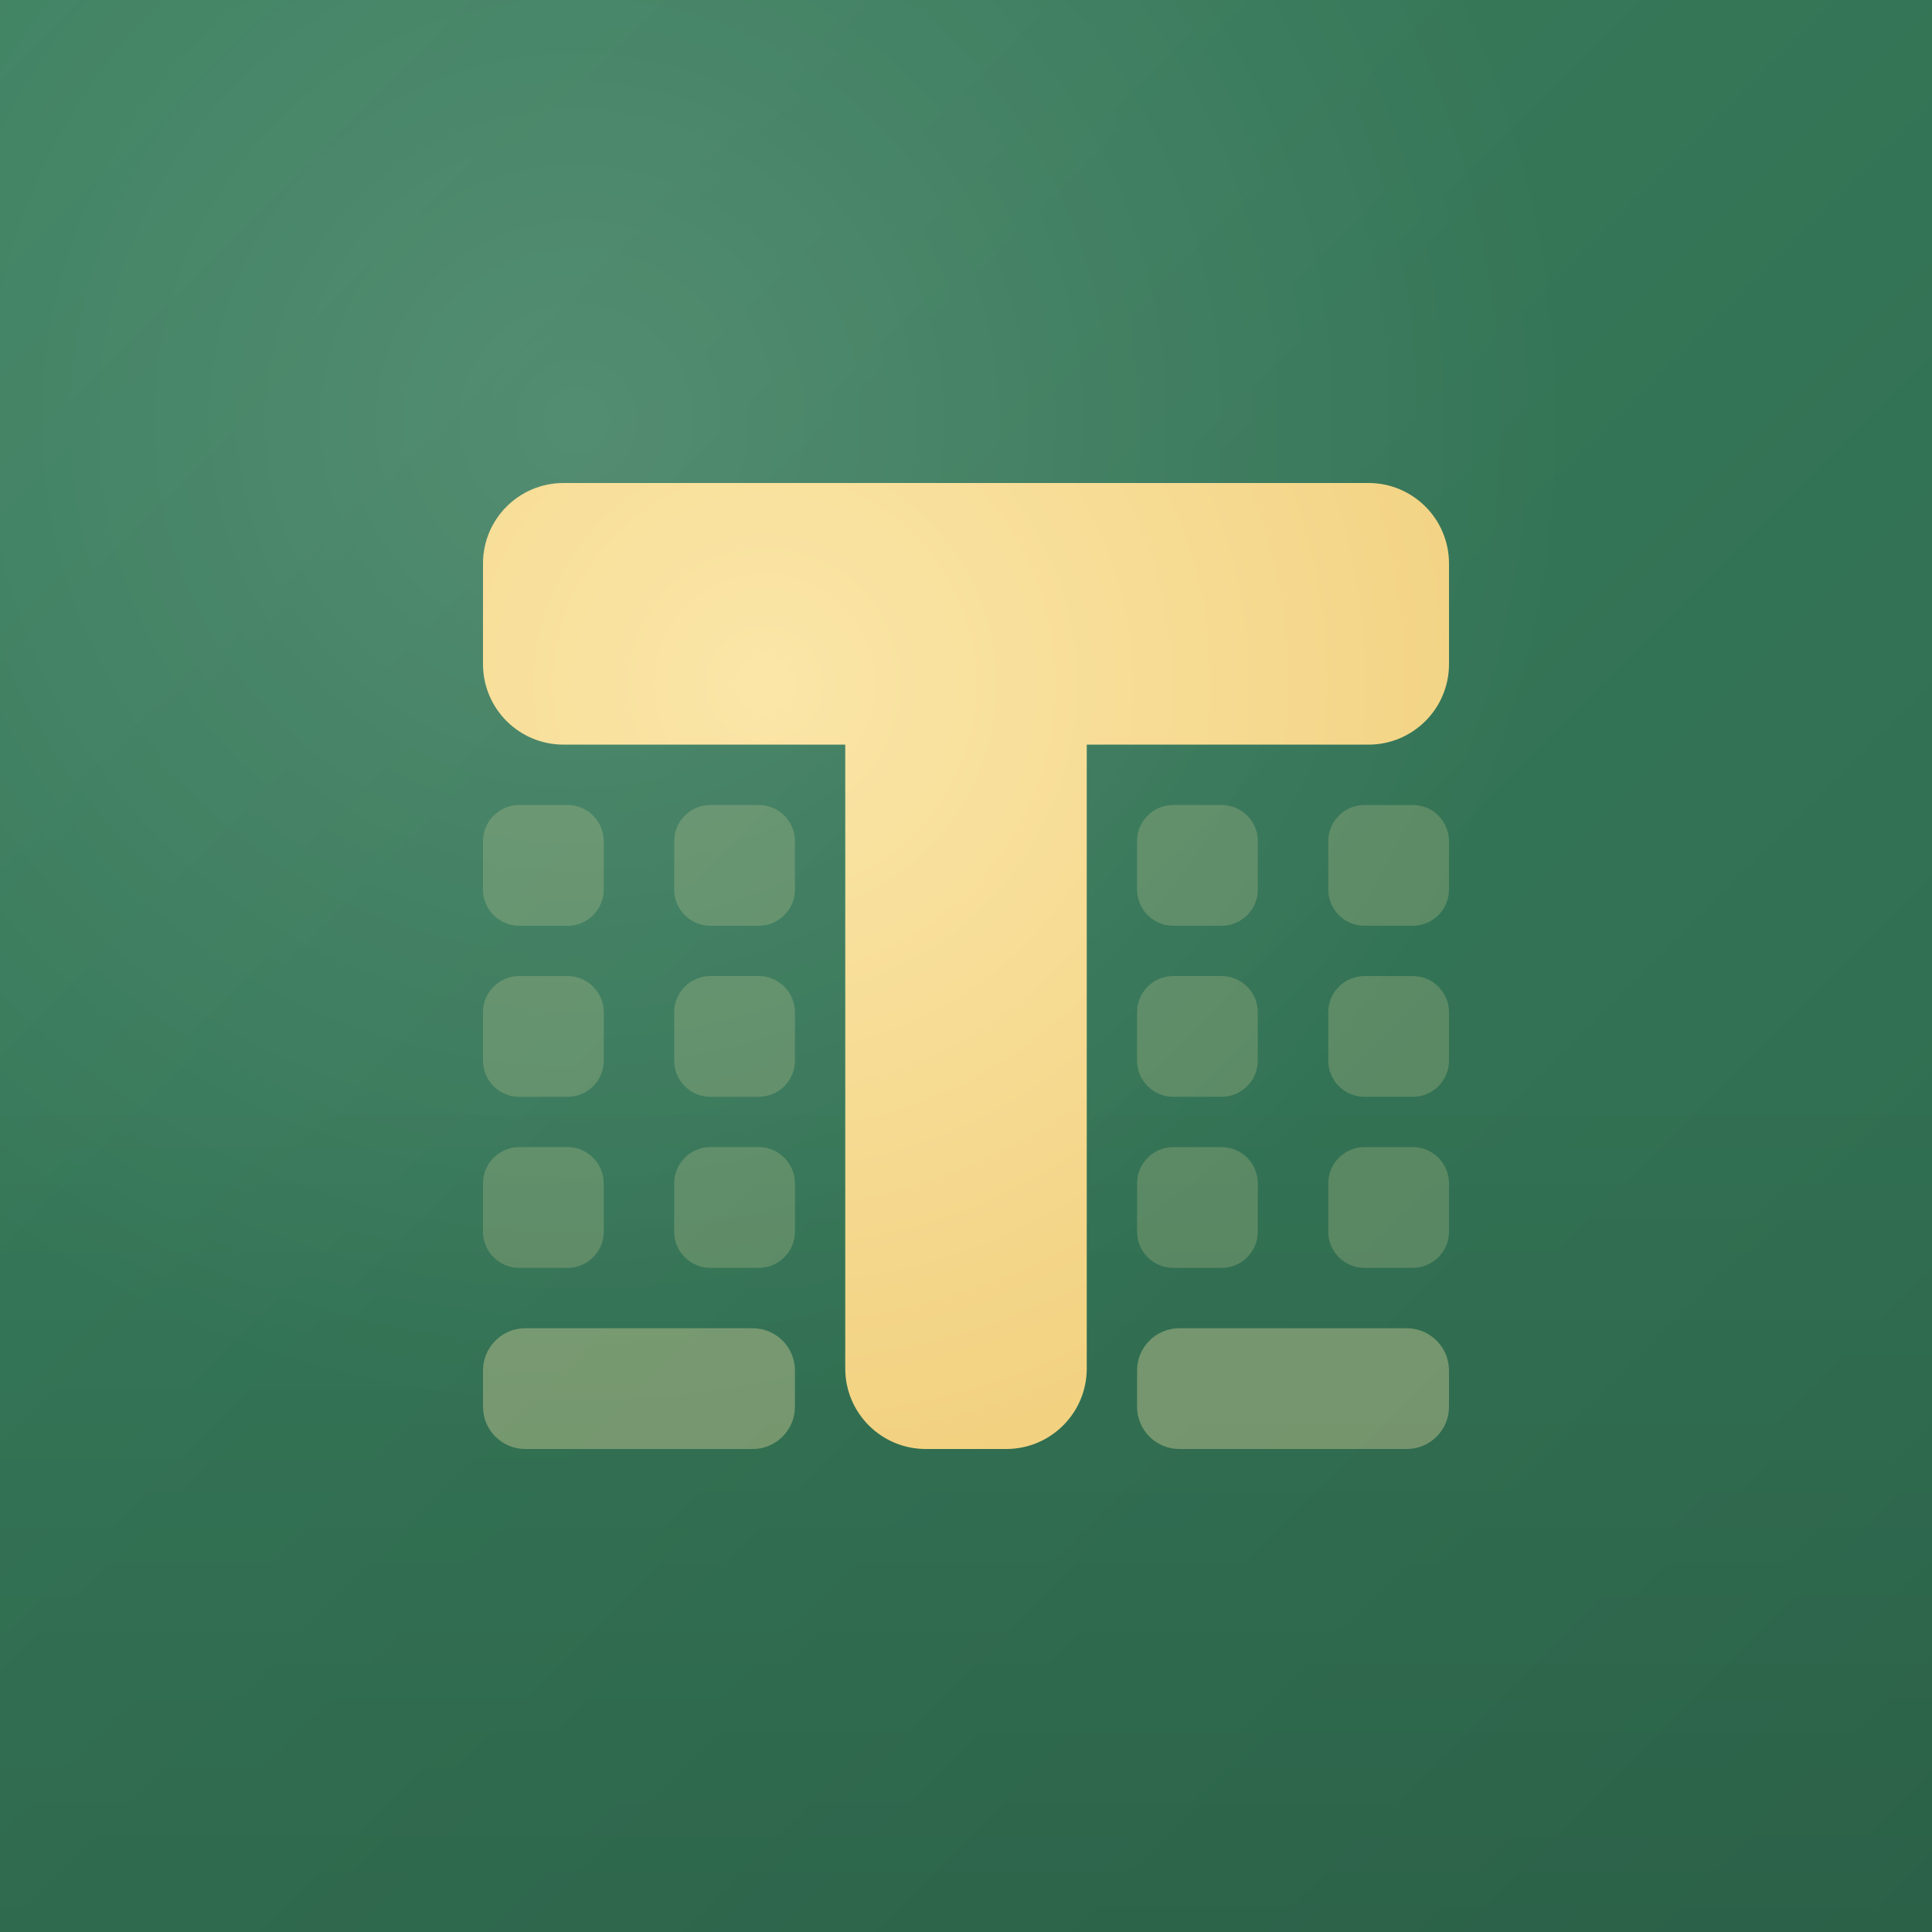
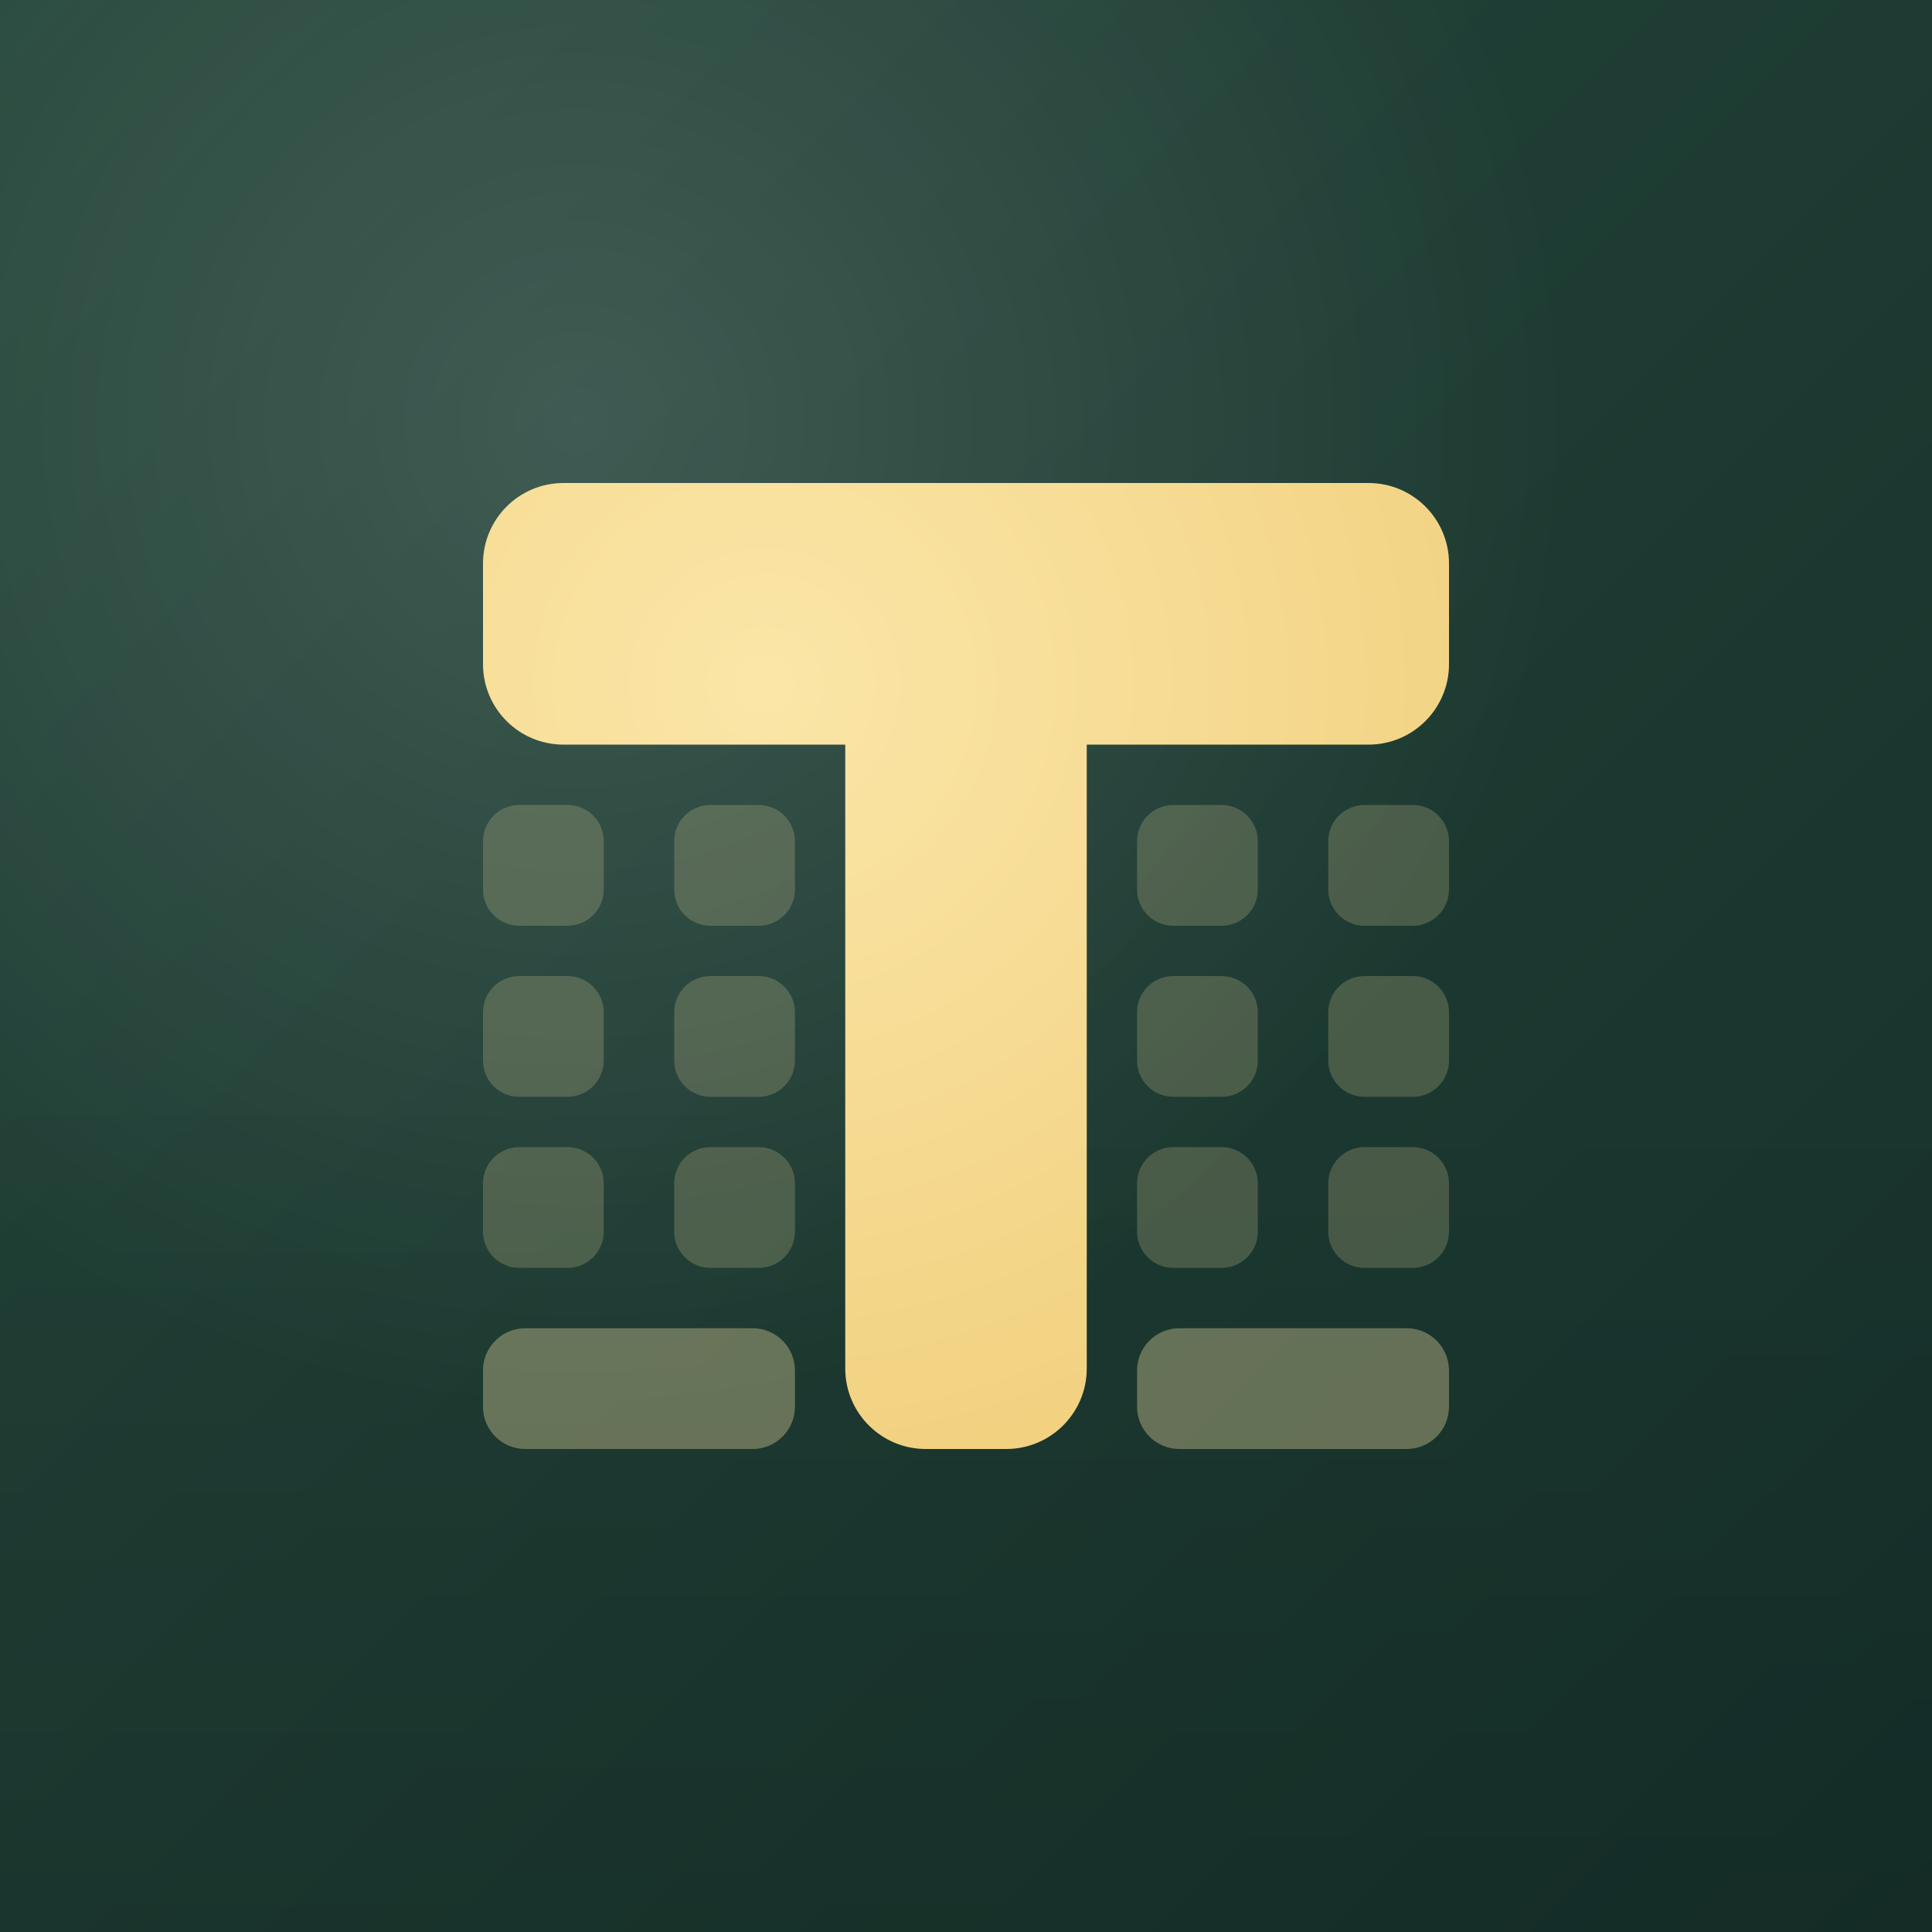
<svg xmlns="http://www.w3.org/2000/svg" width="96" height="96" viewBox="0 0 96 96" role="img" aria-label="ToyTools">
  <defs>
    <linearGradient id="g" x1="0" y1="0" x2="1" y2="1">
-       <stop offset="0" stop-color="#3A7F5E" />
-       <stop offset="1" stop-color="#2F6B4F" />
+       <stop offset="0" stop-color="#24463A" />
+       <stop offset="1" stop-color="#16302A" />
    </linearGradient>
    <radialGradient id="hl" cx="0.3" cy="0.22" r="0.85">
      <stop offset="0" stop-color="#fff" stop-opacity="0.14" />
      <stop offset="0.6" stop-color="#fff" stop-opacity="0" />
    </radialGradient>
    <linearGradient id="sh" x1="0" y1="0" x2="0" y2="1">
      <stop offset="0.55" stop-color="#000" stop-opacity="0" />
      <stop offset="1" stop-color="#000" stop-opacity="0.10" />
    </linearGradient>
    <radialGradient id="mark" gradientUnits="userSpaceOnUse" cx="38" cy="34" r="52">
      <stop offset="0" stop-color="#FBE6A8" />
      <stop offset="1" stop-color="#EFCB74" />
    </radialGradient>
  </defs>
  <rect width="96" height="96" fill="url(#g)" />
  <rect width="96" height="96" fill="url(#hl)" />
  <rect width="96" height="96" fill="url(#sh)" />
  <rect x="24" y="40" width="6" height="6" rx="1.8" fill="#FBE6A8" fill-opacity="0.2" />
  <rect x="24" y="48.5" width="6" height="6" rx="1.8" fill="#FBE6A8" fill-opacity="0.2" />
  <rect x="24" y="57" width="6" height="6" rx="1.8" fill="#FBE6A8" fill-opacity="0.2" />
  <rect x="33.5" y="40" width="6" height="6" rx="1.8" fill="#FBE6A8" fill-opacity="0.2" />
  <rect x="33.5" y="48.5" width="6" height="6" rx="1.8" fill="#FBE6A8" fill-opacity="0.2" />
  <rect x="33.5" y="57" width="6" height="6" rx="1.8" fill="#FBE6A8" fill-opacity="0.2" />
  <rect x="24" y="66" width="15.5" height="6" rx="2.1" fill="#FBE6A8" fill-opacity="0.34" />
  <rect x="56.5" y="40" width="6" height="6" rx="1.8" fill="#FBE6A8" fill-opacity="0.2" />
  <rect x="56.5" y="48.5" width="6" height="6" rx="1.8" fill="#FBE6A8" fill-opacity="0.2" />
  <rect x="56.5" y="57" width="6" height="6" rx="1.8" fill="#FBE6A8" fill-opacity="0.2" />
  <rect x="66" y="40" width="6" height="6" rx="1.8" fill="#FBE6A8" fill-opacity="0.2" />
  <rect x="66" y="48.5" width="6" height="6" rx="1.8" fill="#FBE6A8" fill-opacity="0.2" />
  <rect x="66" y="57" width="6" height="6" rx="1.8" fill="#FBE6A8" fill-opacity="0.2" />
  <rect x="56.5" y="66" width="15.5" height="6" rx="2.1" fill="#FBE6A8" fill-opacity="0.34" />
  <g fill="url(#mark)">
    <rect x="24" y="24" width="48" height="13" rx="4" />
    <rect x="42" y="24" width="12" height="48" rx="4" />
  </g>
</svg>
